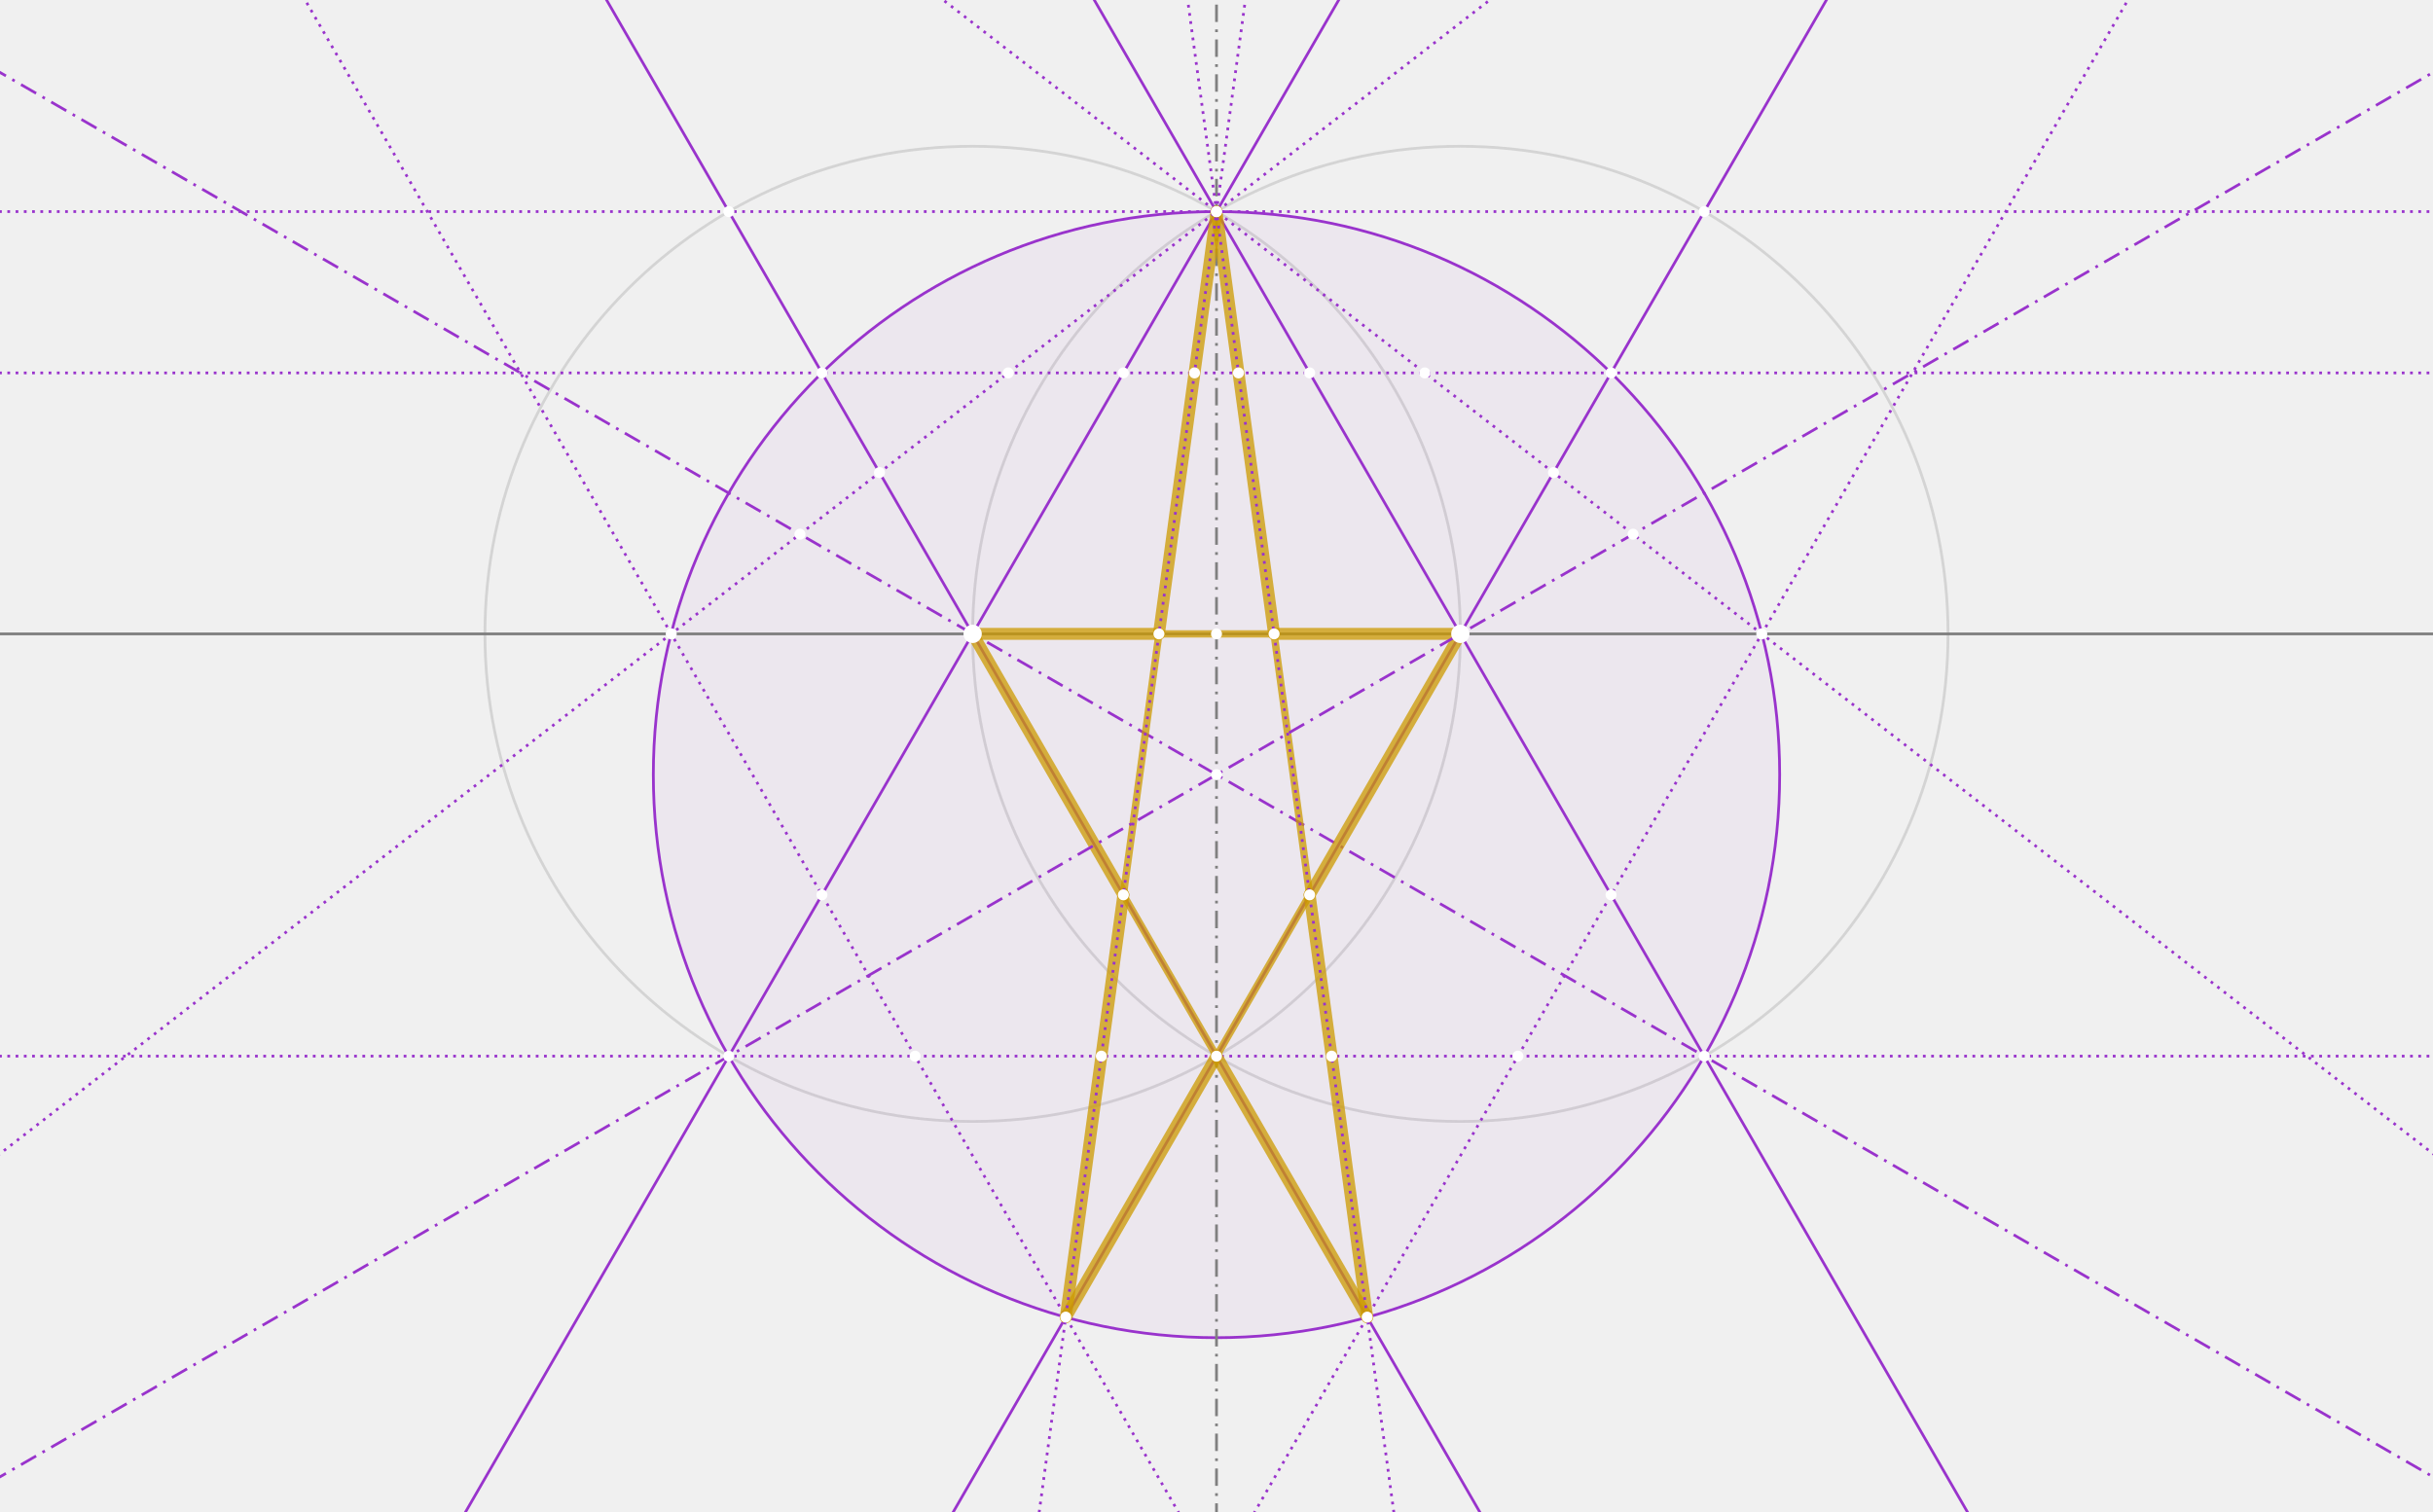
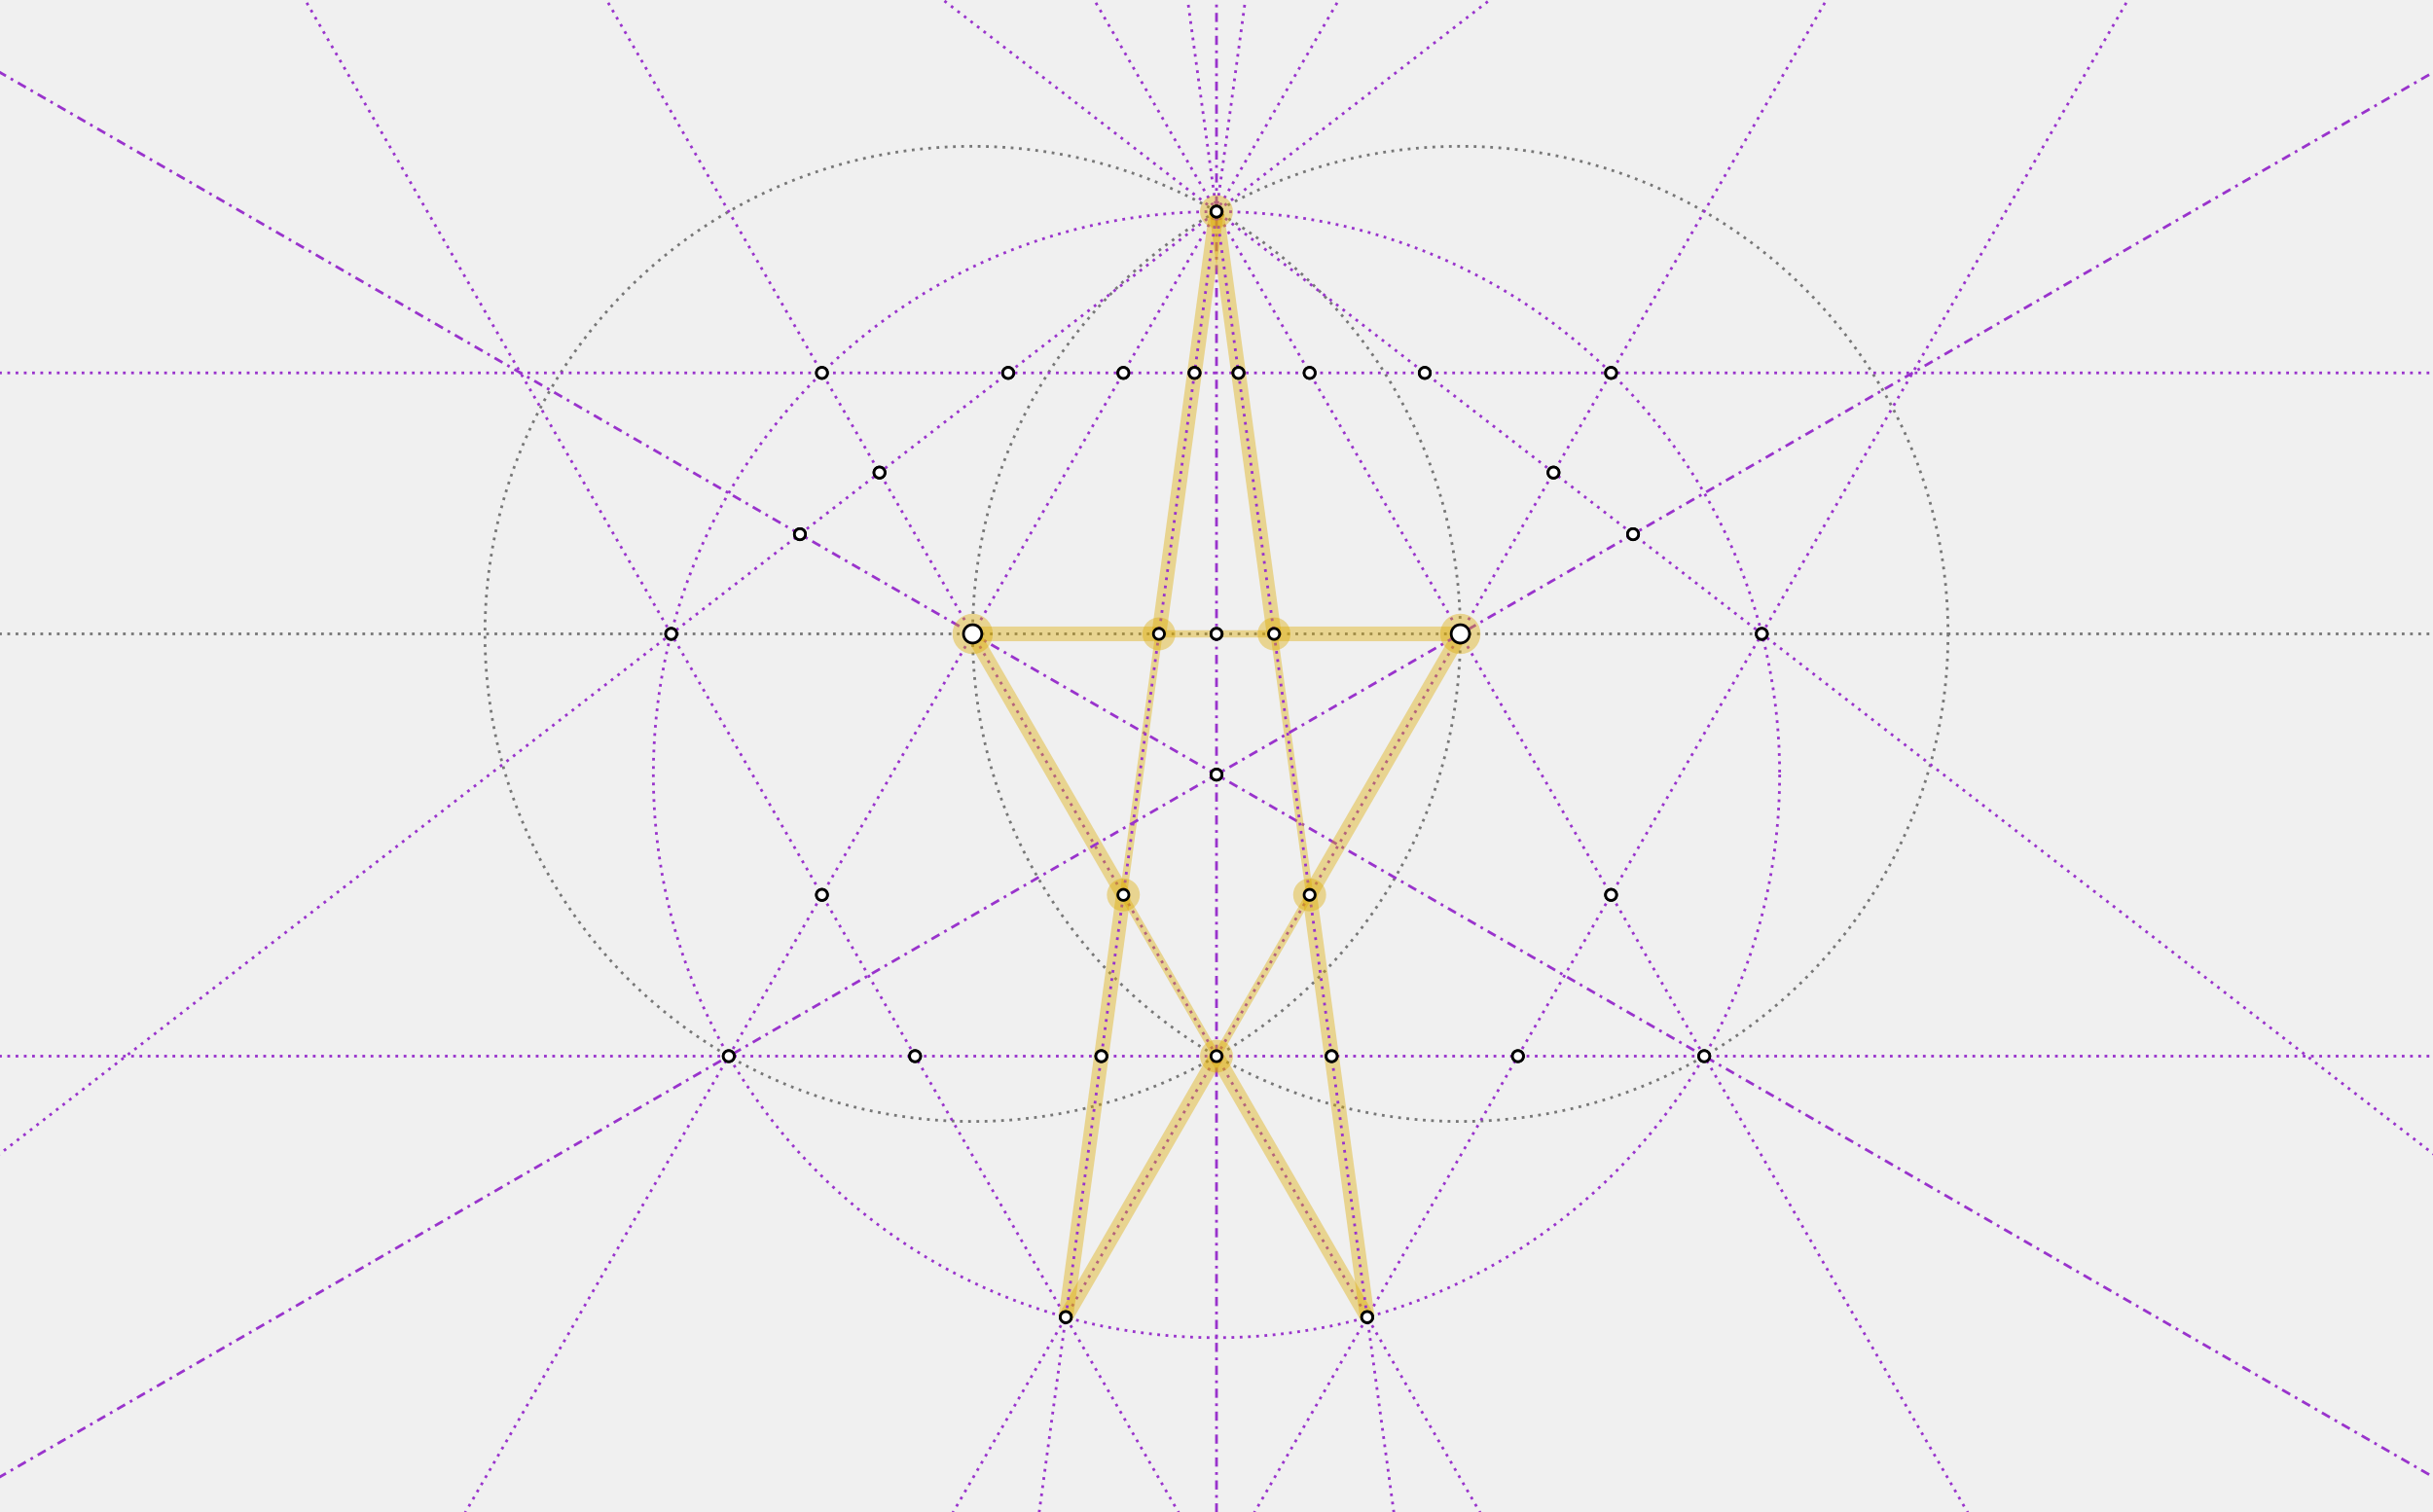
<svg xmlns="http://www.w3.org/2000/svg" version="1.1" baseProfile="full" x="0px" y="0px" width="1326px" height="824px" viewBox="0 0 1326 824">
  <style>
- .point { stroke: black; stroke-width: 3; fill: white; }
- .line { stroke: #808080; stroke-width: 3; stroke-opacity: 0.3; stroke-linejoin: round; stroke-linecap: butt; } 
- .circle { stroke: #808080; stroke-width: 3; stroke-opacity: 0.3; stroke-linejoin: round; stroke-linecap: butt; fill: none; } 
- .polygon { stroke-width: 5; stroke-linejoin: round; stroke-linecap: butt; fill: none; } 
- .bisector { stroke-dasharray: 13, 5, 3, 5; }
- .secondary { stroke-dasharray: 3 5; } 
- .root3 { stroke: #93C; stroke-width: 5; fill: #93C; fill-opacity: 0.2; stroke-opacity: 0.7; } 
- .segment { stroke-width: 7; stroke-linecap: round; } 
+ .golden { stroke: #DA0; stroke-opacity: 0.4; fill: #DA0; } 
+ .selected { stroke: #69C; stroke-opacity: 0.4; fill: #69C; } 
+ .point { stroke: black; stroke-width: 1.5; fill: white; }
+ .point &gt; path:nth-child(1) { stroke: black;  fill: none; }
+ .point &gt; path:nth-child(2) { stroke: black; stroke-width: 1.5;  fill: white; }
+ .point.golden &gt; path:nth-child(1) { stroke-width: 12;   stroke: #DA0; stroke-opacity: 0.4; fill: #DA0;  }
+ .point.golden &gt; path:nth-child(2) { stroke: black; stroke-width: 1.5; stroke-opacity: 1; fill: white; }
+ .point.selected &gt; path:nth-child(1) { stroke-width: 12;   stroke: #69C; stroke-opacity: 0.4; fill: #DA0;  }
+ .point.selected &gt; path:nth-child(2) { stroke: black; stroke-width: 1.5; stroke-opacity: 1; fill: white; }
+ .line { stroke: #93C; stroke-width: 1.5; stroke-opacity: 1; stroke-dasharray: 1.5 3;  } 
+ .line.selected { stroke: #69C; }
+ .circle {fill: none; stroke: #93C; stroke-width: 1.5; stroke-opacity: 1; stroke-dasharray: 1.5 3; }
+ .polygon { stroke-width: 5; stroke-linejoin: round;  fill: #93C; fill-opacity: .1; } 
+ .bisector { stroke-dasharray: 1.5, 3, 5, 3; }
+ .segment {} 
.a { stroke-width: 4; } 
.b { stroke-width: 8; } 
.c { stroke-width: 12; } 
.d { stroke-width: 16; } 
- .golden { stroke: #DA0; stroke-opacity: 0.4; fill: #DA0; } 
- .point.golden { stroke-width: 12; fill: black; }
+ #base .circle { stroke: #777; }
+ #base .line { stroke: #777; }
  </style>
-   <g stroke-linejoin="miter" stroke-dashoffset="0" stroke-dasharray="none" stroke-width="1" stroke-miterlimit="10.000" stroke-linecap="square">
-     <g id="misc" />
-     <g id="layer0">
-       <g stroke-linejoin="round" stroke-width="1.5" stroke-linecap="round" fill="none" stroke-opacity=".247" stroke="#808080">
+   <g>
+     <g id="base">
+       <g class="line base">
+         <path d="M -5 345.55 L 1331.0 345.55" />
+       </g>
+       <g class="circle">
        <path d="M 795.90 345.55 C 795.90 492.35 676.90 611.35 530.10 611.35 C 383.30 611.35 264.29 492.35 264.29 345.55 C 264.29 198.75 383.30 79.742 530.10 79.742 C 676.90 79.742 795.90 198.75 795.90 345.55 z" />
      </g>
-       <g stroke-linejoin="round" stroke-width="1.5" stroke-linecap="round" fill="none" stroke-opacity=".247" stroke="#808080">
+       <g class="circle">
        <path d="M 1061.7 345.55 C 1061.7 492.35 942.70 611.35 795.90 611.35 C 649.10 611.35 530.10 492.35 530.10 345.55 C 530.10 198.75 649.10 79.742 795.90 79.742 C 942.70 79.742 1061.7 198.75 1061.7 345.55 z" />
      </g>
-       <g fill-opacity=".047" fill-rule="nonzero" stroke="none" fill="#93C">
+     </g>
+     <g id="layer6">
+       <g class="circle">
        <path d="M 969.93 422.28 C 969.93 591.79 832.51 729.21 663.00 729.21 C 493.49 729.21 356.07 591.79 356.07 422.28 C 356.07 252.77 493.49 115.35 663.00 115.35 C 832.51 115.35 969.93 252.77 969.93 422.28 z" />
      </g>
-       <g stroke-linejoin="round" stroke-width="1.5" stroke-linecap="round" fill="none" stroke-opacity="1" stroke="#93C">
-         <path d="M 969.93 422.28 C 969.93 591.79 832.51 729.21 663.00 729.21 C 493.49 729.21 356.07 591.79 356.07 422.28 C 356.07 252.77 493.49 115.35 663.00 115.35 C 832.51 115.35 969.93 252.77 969.93 422.28 z" />
-       </g>
-     </g>
-     <g id="layer1" />
-     <g id="layer2" />
-     <g id="layer3" />
-     <g id="layer4" />
-     <g id="layer5" />
-     <g id="layer6">
-       <g stroke-linejoin="round" stroke-width="1.5" stroke-linecap="round" fill="none" stroke-opacity="1" stroke="#808080">
-         <path d="M -5 345.55 L 1331.0 345.55" />
-       </g>
-       <g stroke-linejoin="round" stroke-dasharray="9.5,4,1.5,4" stroke-width="1.5" stroke-linecap="butt" fill="none" stroke-opacity="1" stroke="#808080">
+       <g class="line bisector">
        <path d="M 663.00 829.00 L 663.00 -5" />
      </g>
-       <g stroke-linejoin="round" stroke-width="1.5" stroke-linecap="round" fill="none" stroke-opacity="1" stroke="#93C">
+       <g class="line">
        <path d="M 250.98 829.00 L 732.49 -5" />
      </g>
-       <g stroke-linejoin="round" stroke-width="1.5" stroke-linecap="round" fill="none" stroke-opacity="1" stroke="#93C">
+       <g class="line">
        <path d="M 1075.0 829.00 L 593.51 -5" />
      </g>
-       <g stroke-linejoin="round" stroke-width="1.5" stroke-linecap="round" fill="none" stroke-opacity="1" stroke="#93C">
+       <g class="line">
        <path d="M 809.22 829.00 L 327.71 -5" />
      </g>
-       <g stroke-linejoin="round" stroke-width="1.5" stroke-linecap="round" fill="none" stroke-opacity="1" stroke="#93C">
+       <g class="line">
        <path d="M 516.78 829.00 L 998.29 -5" />
      </g>
-       <g stroke-linejoin="round" stroke-dasharray="1.5,3" stroke-width="1.5" stroke-linecap="butt" fill="none" stroke-opacity="1" stroke="#93C">
+       <g class="line">
        <path d="M -5 575.74 L 1331.0 575.74" />
      </g>
-       <g stroke-linejoin="round" stroke-dasharray="9.5,4,1.5,4" stroke-width="1.5" stroke-linecap="butt" fill="none" stroke-opacity="1" stroke="#93C">
+       <g class="line bisector">
        <path d="M -5 36.610 L 1331.0 807.95" />
      </g>
-       <g stroke-linejoin="round" stroke-dasharray="1.5,3" stroke-width="1.5" stroke-linecap="butt" fill="none" stroke-opacity="1" stroke="#93C">
+       <g class="line">
        <path d="M -5 203.28 L 1331.0 203.28" />
      </g>
-       <g stroke-linejoin="round" stroke-dasharray="1.5,3" stroke-width="1.5" stroke-linecap="butt" fill="none" stroke-opacity="1" stroke="#93C">
+       <g class="line">
        <path d="M 644.94 829.00 L 163.43 -5" />
      </g>
-       <g stroke-linejoin="round" stroke-dasharray="1.5,3" stroke-width="1.5" stroke-linecap="butt" fill="none" stroke-opacity="1" stroke="#93C">
+       <g class="line">
        <path d="M 681.06 829.00 L 1162.6 -5" />
      </g>
    </g>
    <g id="layer7">
-       <g stroke-linejoin="round" stroke-width="6.5" stroke-linecap="round" fill="none" stroke-opacity=".749" stroke="#cc9900">
+       <g class="segment golden b">
        <path d="M 530.10 345.55 L 631.63 345.55" />
      </g>
-       <g stroke-linejoin="round" stroke-width="4" stroke-linecap="round" fill="none" stroke-opacity=".749" stroke="#cc9900">
+       <g class="segment golden a">
        <path d="M 631.63 345.55 L 694.37 345.55" />
      </g>
-       <g stroke-linejoin="round" stroke-width="6.5" stroke-linecap="round" fill="none" stroke-opacity=".749" stroke="#cc9900">
+       <g class="segment golden b">
        <path d="M 694.37 345.55 L 795.90 345.55" />
      </g>
-       <g stroke-linejoin="round" stroke-width="6.5" stroke-linecap="round" fill="none" stroke-opacity=".749" stroke="#cc9900">
+       <g class="segment golden b">
        <path d="M 663.00 115.35 L 631.63 345.55" />
      </g>
-       <g stroke-linejoin="round" stroke-width="4" stroke-linecap="round" fill="none" stroke-opacity=".749" stroke="#cc9900">
+       <g class="segment golden a">
        <path d="M 631.63 345.55 L 612.24 487.82" />
      </g>
-       <g stroke-linejoin="round" stroke-width="6.5" stroke-linecap="round" fill="none" stroke-opacity=".749" stroke="#cc9900">
+       <g class="segment golden b">
        <path d="M 612.24 487.82 L 580.86 718.01" />
      </g>
-       <g stroke-linejoin="round" stroke-width="6.5" stroke-linecap="round" fill="none" stroke-opacity=".749" stroke="#cc9900">
+       <g class="segment golden b">
        <path d="M 663.00 115.35 L 694.37 345.55" />
      </g>
-       <g stroke-linejoin="round" stroke-width="4" stroke-linecap="round" fill="none" stroke-opacity=".749" stroke="#cc9900">
+       <g class="segment golden a">
        <path d="M 694.37 345.55 L 713.76 487.82" />
      </g>
-       <g stroke-linejoin="round" stroke-width="6.5" stroke-linecap="round" fill="none" stroke-opacity=".749" stroke="#cc9900">
+       <g class="segment golden b">
        <path d="M 713.76 487.82 L 745.14 718.01" />
      </g>
-       <g stroke-linejoin="round" stroke-width="6.5" stroke-linecap="round" fill="none" stroke-opacity=".749" stroke="#cc9900">
+       <g class="segment golden b">
        <path d="M 745.14 718.01 L 663.00 575.74" />
      </g>
-       <g stroke-linejoin="round" stroke-width="4" stroke-linecap="round" fill="none" stroke-opacity=".749" stroke="#cc9900">
+       <g class="segment golden a">
        <path d="M 663.00 575.74 L 612.24 487.82" />
      </g>
-       <g stroke-linejoin="round" stroke-width="6.5" stroke-linecap="round" fill="none" stroke-opacity=".749" stroke="#cc9900">
+       <g class="segment golden b">
        <path d="M 612.24 487.82 L 530.10 345.55" />
      </g>
-       <g stroke-linejoin="round" stroke-width="6.5" stroke-linecap="round" fill="none" stroke-opacity=".749" stroke="#cc9900">
+       <g class="segment golden b">
        <path d="M 580.86 718.01 L 663.00 575.74" />
      </g>
-       <g stroke-linejoin="round" stroke-width="4" stroke-linecap="round" fill="none" stroke-opacity=".749" stroke="#cc9900">
+       <g class="segment golden a">
        <path d="M 663.00 575.74 L 713.76 487.82" />
      </g>
-       <g stroke-linejoin="round" stroke-width="6.5" stroke-linecap="round" fill="none" stroke-opacity=".749" stroke="#cc9900">
+       <g class="segment golden b">
        <path d="M 713.76 487.82 L 795.90 345.55" />
      </g>
    </g>
    <g id="layer8">
-       <g stroke-linejoin="round" stroke-dasharray="1.5,3" stroke-width="1.5" stroke-linecap="butt" fill="none" stroke-opacity="1" stroke="#93C">
-         <path d="M -5 115.35 L 1331.0 115.35" />
-       </g>
-       <g stroke-linejoin="round" stroke-dasharray="9.5,4,1.5,4" stroke-width="1.5" stroke-linecap="butt" fill="none" stroke-opacity="1" stroke="#93C">
+       <g class="line bisector">
        <path d="M -5 807.95 L 1331.0 36.610" />
      </g>
-       <g stroke-linejoin="round" stroke-dasharray="1.5,3" stroke-width="1.5" stroke-linecap="butt" fill="none" stroke-opacity="1" stroke="#93C">
+       <g class="line">
        <path d="M -5 632.78 L 818.38 -5" />
      </g>
-       <g stroke-linejoin="round" stroke-dasharray="1.5,3" stroke-width="1.5" stroke-linecap="butt" fill="none" stroke-opacity="1" stroke="#93C">
+       <g class="line">
        <path d="M 507.62 -5 L 1331.0 632.78" />
      </g>
-       <g stroke-linejoin="round" stroke-dasharray="1.5,3" stroke-width="1.5" stroke-linecap="butt" fill="none" stroke-opacity="1" stroke="#93C">
+       <g class="line">
        <path d="M 565.73 829.00 L 679.40 -5" />
      </g>
-       <g stroke-linejoin="round" stroke-dasharray="1.5,3" stroke-width="1.5" stroke-linecap="butt" fill="none" stroke-opacity="1" stroke="#93C">
+       <g class="line">
        <path d="M 760.27 829.00 L 646.60 -5" />
      </g>
-       <g fill-opacity="1" fill-rule="nonzero" stroke="none" fill="#FFFFFF">
-         <path d="M 400.19 115.35 C 400.19 117.01 398.85 118.35 397.19 118.35 C 395.54 118.35 394.19 117.01 394.19 115.35 C 394.19 113.70 395.54 112.35 397.19 112.35 C 398.85 112.35 400.19 113.70 400.19 115.35 z" />
-       </g>
-       <g fill-opacity="1" fill-rule="nonzero" stroke="none" fill="#FFFFFF">
-         <path d="M 931.81 115.35 C 931.81 117.01 930.46 118.35 928.81 118.35 C 927.15 118.35 925.81 117.01 925.81 115.35 C 925.81 113.70 927.15 112.35 928.81 112.35 C 930.46 112.35 931.81 113.70 931.81 115.35 z" />
-       </g>
-       <g fill-opacity="1" fill-rule="nonzero" stroke="none" fill="#FFFFFF">
+       <g class="point">
        <path d="M 893.03 291.21 C 893.03 292.86 891.68 294.21 890.03 294.21 C 888.37 294.21 887.03 292.86 887.03 291.21 C 887.03 289.55 888.37 288.21 890.03 288.21 C 891.68 288.21 893.03 289.55 893.03 291.21 z" />
-       </g>
-       <g fill-opacity="1" fill-rule="nonzero" stroke="none" fill="#FFFFFF">
+         <path d="M 893.03 291.21 C 893.03 292.86 891.68 294.21 890.03 294.21 C 888.37 294.21 887.03 292.86 887.03 291.21 C 887.03 289.55 888.37 288.21 890.03 288.21 C 891.68 288.21 893.03 289.55 893.03 291.21 z" />
+       </g>
+       <g class="point golden">
        <path d="M 697.37 345.55 C 697.37 347.21 696.03 348.55 694.37 348.55 C 692.72 348.55 691.37 347.21 691.37 345.55 C 691.37 343.89 692.72 342.55 694.37 342.55 C 696.03 342.55 697.37 343.89 697.37 345.55 z" />
-       </g>
-       <g fill-opacity="1" fill-rule="nonzero" stroke="none" fill="#FFFFFF">
+         <path d="M 697.37 345.55 C 697.37 347.21 696.03 348.55 694.37 348.55 C 692.72 348.55 691.37 347.21 691.37 345.55 C 691.37 343.89 692.72 342.55 694.37 342.55 C 696.03 342.55 697.37 343.89 697.37 345.55 z" />
+       </g>
+       <g class="point golden">
        <path d="M 634.63 345.55 C 634.63 347.21 633.28 348.55 631.63 348.55 C 629.97 348.55 628.63 347.21 628.63 345.55 C 628.63 343.89 629.97 342.55 631.63 342.55 C 633.28 342.55 634.63 343.89 634.63 345.55 z" />
-       </g>
-       <g fill-opacity="1" fill-rule="nonzero" stroke="none" fill="#FFFFFF">
+         <path d="M 634.63 345.55 C 634.63 347.21 633.28 348.55 631.63 348.55 C 629.97 348.55 628.63 347.21 628.63 345.55 C 628.63 343.89 629.97 342.55 631.63 342.55 C 633.28 342.55 634.63 343.89 634.63 345.55 z" />
+       </g>
+       <g class="point golden">
        <path d="M 615.24 487.82 C 615.24 489.47 613.89 490.82 612.24 490.82 C 610.58 490.82 609.24 489.47 609.24 487.82 C 609.24 486.16 610.58 484.82 612.24 484.82 C 613.89 484.82 615.24 486.16 615.24 487.82 z" />
-       </g>
-       <g fill-opacity="1" fill-rule="nonzero" stroke="none" fill="#FFFFFF">
+         <path d="M 615.24 487.82 C 615.24 489.47 613.89 490.82 612.24 490.82 C 610.58 490.82 609.24 489.47 609.24 487.82 C 609.24 486.16 610.58 484.82 612.24 484.82 C 613.89 484.82 615.24 486.16 615.24 487.82 z" />
+       </g>
+       <g class="point golden">
        <path d="M 716.76 487.82 C 716.76 489.47 715.42 490.82 713.76 490.82 C 712.11 490.82 710.76 489.47 710.76 487.82 C 710.76 486.16 712.11 484.82 713.76 484.82 C 715.42 484.82 716.76 486.16 716.76 487.82 z" />
-       </g>
-       <g fill-opacity="1" fill-rule="nonzero" stroke="none" fill="#FFFFFF">
-         <path d="M 666.00 115.35 C 666.00 117.01 664.66 118.35 663.00 118.35 C 661.34 118.35 660.00 117.01 660.00 115.35 C 660.00 113.70 661.34 112.35 663.00 112.35 C 664.66 112.35 666.00 113.70 666.00 115.35 z" />
-       </g>
-       <g fill-opacity="1" fill-rule="nonzero" stroke="none" fill="#FFFFFF">
+         <path d="M 716.76 487.82 C 716.76 489.47 715.42 490.82 713.76 490.82 C 712.11 490.82 710.76 489.47 710.76 487.82 C 710.76 486.16 712.11 484.82 713.76 484.82 C 715.42 484.82 716.76 486.16 716.76 487.82 z" />
+       </g>
+       <g class="point">
+         <path d="M 666.00 115.35 C 666.00 117.01 664.66 118.35 663.00 118.35 C 661.34 118.35 660.00 117.01 660.00 115.35 C 660.00 113.70 661.34 112.35 663.00 112.35 C 664.66 112.35 666.00 113.70 666.00 115.35 z" />
+         <path d="M 666.00 115.35 C 666.00 117.01 664.66 118.35 663.00 118.35 C 661.34 118.35 660.00 117.01 660.00 115.35 C 660.00 113.70 661.34 112.35 663.00 112.35 C 664.66 112.35 666.00 113.70 666.00 115.35 z" />
+       </g>
+       <g class="point">
        <path d="M 677.98 203.28 C 677.98 204.94 676.64 206.28 674.98 206.28 C 673.33 206.28 671.98 204.94 671.98 203.28 C 671.98 201.62 673.33 200.28 674.98 200.28 C 676.64 200.28 677.98 201.62 677.98 203.28 z" />
-       </g>
-       <g fill-opacity="1" fill-rule="nonzero" stroke="none" fill="#FFFFFF">
+         <path d="M 677.98 203.28 C 677.98 204.94 676.64 206.28 674.98 206.28 C 673.33 206.28 671.98 204.94 671.98 203.28 C 671.98 201.62 673.33 200.28 674.98 200.28 C 676.64 200.28 677.98 201.62 677.98 203.28 z" />
+       </g>
+       <g class="point">
        <path d="M 654.02 203.28 C 654.02 204.94 652.67 206.28 651.02 206.28 C 649.36 206.28 648.02 204.94 648.02 203.28 C 648.02 201.62 649.36 200.28 651.02 200.28 C 652.67 200.28 654.02 201.62 654.02 203.28 z" />
-       </g>
-       <g fill-opacity="1" fill-rule="nonzero" stroke="none" fill="#FFFFFF">
+         <path d="M 654.02 203.28 C 654.02 204.94 652.67 206.28 651.02 206.28 C 649.36 206.28 648.02 204.94 648.02 203.28 C 648.02 201.62 649.36 200.28 651.02 200.28 C 652.67 200.28 654.02 201.62 654.02 203.28 z" />
+       </g>
+       <g class="point">
        <path d="M 603.25 575.74 C 603.25 577.40 601.91 578.74 600.25 578.74 C 598.59 578.74 597.25 577.40 597.25 575.74 C 597.25 574.09 598.59 572.74 600.25 572.74 C 601.91 572.74 603.25 574.09 603.25 575.74 z" />
-       </g>
-       <g fill-opacity="1" fill-rule="nonzero" stroke="none" fill="#FFFFFF">
+         <path d="M 603.25 575.74 C 603.25 577.40 601.91 578.74 600.25 578.74 C 598.59 578.74 597.25 577.40 597.25 575.74 C 597.25 574.09 598.59 572.74 600.25 572.74 C 601.91 572.74 603.25 574.09 603.25 575.74 z" />
+       </g>
+       <g class="point">
        <path d="M 728.75 575.74 C 728.75 577.40 727.41 578.74 725.75 578.74 C 724.09 578.74 722.75 577.40 722.75 575.74 C 722.75 574.09 724.09 572.74 725.75 572.74 C 727.41 572.74 728.75 574.09 728.75 575.74 z" />
+         <path d="M 728.75 575.74 C 728.75 577.40 727.41 578.74 725.75 578.74 C 724.09 578.74 722.75 577.40 722.75 575.74 C 722.75 574.09 724.09 572.74 725.75 572.74 C 727.41 572.74 728.75 574.09 728.75 575.74 z" />
      </g>
    </g>
    <g id="layer9">
-       <g fill-opacity="1" fill-rule="nonzero" stroke="none" fill="#FFFFFF">
+       <g class="point golden">
        <path d="M 535.10 345.55 C 535.10 348.31 532.86 350.55 530.10 350.55 C 527.34 350.55 525.10 348.31 525.10 345.55 C 525.10 342.79 527.34 340.55 530.10 340.55 C 532.86 340.55 535.10 342.79 535.10 345.55 z" />
-       </g>
-       <g fill-opacity="1" fill-rule="nonzero" stroke="none" fill="#FFFFFF">
+         <path d="M 535.10 345.55 C 535.10 348.31 532.86 350.55 530.10 350.55 C 527.34 350.55 525.10 348.31 525.10 345.55 C 525.10 342.79 527.34 340.55 530.10 340.55 C 532.86 340.55 535.10 342.79 535.10 345.55 z" />
+       </g>
+       <g class="point golden">
        <path d="M 800.90 345.55 C 800.90 348.31 798.66 350.55 795.90 350.55 C 793.14 350.55 790.90 348.31 790.90 345.55 C 790.90 342.79 793.14 340.55 795.90 340.55 C 798.66 340.55 800.90 342.79 800.90 345.55 z" />
-       </g>
-       <g fill-opacity="1" fill-rule="nonzero" stroke="none" fill="#FFFFFF">
-         <path d="M 666.00 115.35 C 666.00 117.01 664.66 118.35 663.00 118.35 C 661.34 118.35 660.00 117.01 660.00 115.35 C 660.00 113.70 661.34 112.35 663.00 112.35 C 664.66 112.35 666.00 113.70 666.00 115.35 z" />
-       </g>
-       <g fill-opacity="1" fill-rule="nonzero" stroke="none" fill="#FFFFFF">
+         <path d="M 800.90 345.55 C 800.90 348.31 798.66 350.55 795.90 350.55 C 793.14 350.55 790.90 348.31 790.90 345.55 C 790.90 342.79 793.14 340.55 795.90 340.55 C 798.66 340.55 800.90 342.79 800.90 345.55 z" />
+       </g>
+       <g class="point golden">
+         <path d="M 666.00 115.35 C 666.00 117.01 664.66 118.35 663.00 118.35 C 661.34 118.35 660.00 117.01 660.00 115.35 C 660.00 113.70 661.34 112.35 663.00 112.35 C 664.66 112.35 666.00 113.70 666.00 115.35 z" />
+         <path d="M 666.00 115.35 C 666.00 117.01 664.66 118.35 663.00 118.35 C 661.34 118.35 660.00 117.01 660.00 115.35 C 660.00 113.70 661.34 112.35 663.00 112.35 C 664.66 112.35 666.00 113.70 666.00 115.35 z" />
+       </g>
+       <g class="point golden">
        <path d="M 666.00 575.74 C 666.00 577.40 664.66 578.74 663.00 578.74 C 661.34 578.74 660.00 577.40 660.00 575.74 C 660.00 574.09 661.34 572.74 663.00 572.74 C 664.66 572.74 666.00 574.09 666.00 575.74 z" />
-       </g>
-       <g fill-opacity="1" fill-rule="nonzero" stroke="none" fill="#FFFFFF">
+         <path d="M 666.00 575.74 C 666.00 577.40 664.66 578.74 663.00 578.74 C 661.34 578.74 660.00 577.40 660.00 575.74 C 660.00 574.09 661.34 572.74 663.00 572.74 C 664.66 572.74 666.00 574.09 666.00 575.74 z" />
+       </g>
+       <g class="point">
        <path d="M 666.00 345.55 C 666.00 347.21 664.66 348.55 663.00 348.55 C 661.34 348.55 660.00 347.21 660.00 345.55 C 660.00 343.89 661.34 342.55 663.00 342.55 C 664.66 342.55 666.00 343.89 666.00 345.55 z" />
-       </g>
-       <g fill-opacity="1" fill-rule="nonzero" stroke="none" fill="#FFFFFF">
+         <path d="M 666.00 345.55 C 666.00 347.21 664.66 348.55 663.00 348.55 C 661.34 348.55 660.00 347.21 660.00 345.55 C 660.00 343.89 661.34 342.55 663.00 342.55 C 664.66 342.55 666.00 343.89 666.00 345.55 z" />
+       </g>
+       <g class="point">
        <path d="M 931.81 575.74 C 931.81 577.40 930.46 578.74 928.81 578.74 C 927.15 578.74 925.81 577.40 925.81 575.74 C 925.81 574.09 927.15 572.74 928.81 572.74 C 930.46 572.74 931.81 574.09 931.81 575.74 z" />
-       </g>
-       <g fill-opacity="1" fill-rule="nonzero" stroke="none" fill="#FFFFFF">
+         <path d="M 931.81 575.74 C 931.81 577.40 930.46 578.74 928.81 578.74 C 927.15 578.74 925.81 577.40 925.81 575.74 C 925.81 574.09 927.15 572.74 928.81 572.74 C 930.46 572.74 931.81 574.09 931.81 575.74 z" />
+       </g>
+       <g class="point">
        <path d="M 400.19 575.74 C 400.19 577.40 398.85 578.74 397.19 578.74 C 395.54 578.74 394.19 577.40 394.19 575.74 C 394.19 574.09 395.54 572.74 397.19 572.74 C 398.85 572.74 400.19 574.09 400.19 575.74 z" />
-       </g>
-       <g fill-opacity="1" fill-rule="nonzero" stroke="none" fill="#FFFFFF">
+         <path d="M 400.19 575.74 C 400.19 577.40 398.85 578.74 397.19 578.74 C 395.54 578.74 394.19 577.40 394.19 575.74 C 394.19 574.09 395.54 572.74 397.19 572.74 C 398.85 572.74 400.19 574.09 400.19 575.74 z" />
+       </g>
+       <g class="point">
        <path d="M 666.00 422.28 C 666.00 423.94 664.66 425.28 663.00 425.28 C 661.34 425.28 660.00 423.94 660.00 422.28 C 660.00 420.62 661.34 419.28 663.00 419.28 C 664.66 419.28 666.00 420.62 666.00 422.28 z" />
-       </g>
-       <g fill-opacity="1" fill-rule="nonzero" stroke="none" fill="#FFFFFF">
+         <path d="M 666.00 422.28 C 666.00 423.94 664.66 425.28 663.00 425.28 C 661.34 425.28 660.00 423.94 660.00 422.28 C 660.00 420.62 661.34 419.28 663.00 419.28 C 664.66 419.28 666.00 420.62 666.00 422.28 z" />
+       </g>
+       <g class="point">
        <path d="M 368.82 345.55 C 368.82 347.21 367.48 348.55 365.82 348.55 C 364.16 348.55 362.82 347.21 362.82 345.55 C 362.82 343.89 364.16 342.55 365.82 342.55 C 367.48 342.55 368.82 343.89 368.82 345.55 z" />
-       </g>
-       <g fill-opacity="1" fill-rule="nonzero" stroke="none" fill="#FFFFFF">
+         <path d="M 368.82 345.55 C 368.82 347.21 367.48 348.55 365.82 348.55 C 364.16 348.55 362.82 347.21 362.82 345.55 C 362.82 343.89 364.16 342.55 365.82 342.55 C 367.48 342.55 368.82 343.89 368.82 345.55 z" />
+       </g>
+       <g class="point">
        <path d="M 963.18 345.55 C 963.18 347.21 961.84 348.55 960.18 348.55 C 958.52 348.55 957.18 347.21 957.18 345.55 C 957.18 343.89 958.52 342.55 960.18 342.55 C 961.84 342.55 963.18 343.89 963.18 345.55 z" />
-       </g>
-       <g fill-opacity="1" fill-rule="nonzero" stroke="none" fill="#FFFFFF">
+         <path d="M 963.18 345.55 C 963.18 347.21 961.84 348.55 960.18 348.55 C 958.52 348.55 957.18 347.21 957.18 345.55 C 957.18 343.89 958.52 342.55 960.18 342.55 C 961.84 342.55 963.18 343.89 963.18 345.55 z" />
+       </g>
+       <g class="point">
        <path d="M 450.96 203.28 C 450.96 204.94 449.61 206.28 447.96 206.28 C 446.30 206.28 444.96 204.94 444.96 203.28 C 444.96 201.62 446.30 200.28 447.96 200.28 C 449.61 200.28 450.96 201.62 450.96 203.28 z" />
-       </g>
-       <g fill-opacity="1" fill-rule="nonzero" stroke="none" fill="#FFFFFF">
+         <path d="M 450.96 203.28 C 450.96 204.94 449.61 206.28 447.96 206.28 C 446.30 206.28 444.96 204.94 444.96 203.28 C 444.96 201.62 446.30 200.28 447.96 200.28 C 449.61 200.28 450.96 201.62 450.96 203.28 z" />
+       </g>
+       <g class="point">
        <path d="M 881.04 203.28 C 881.04 204.94 879.70 206.28 878.04 206.28 C 876.39 206.28 875.04 204.94 875.04 203.28 C 875.04 201.62 876.39 200.28 878.04 200.28 C 879.70 200.28 881.04 201.62 881.04 203.28 z" />
-       </g>
-       <g fill-opacity="1" fill-rule="nonzero" stroke="none" fill="#FFFFFF">
+         <path d="M 881.04 203.28 C 881.04 204.94 879.70 206.28 878.04 206.28 C 876.39 206.28 875.04 204.94 875.04 203.28 C 875.04 201.62 876.39 200.28 878.04 200.28 C 879.70 200.28 881.04 201.62 881.04 203.28 z" />
+       </g>
+       <g class="point">
        <path d="M 748.14 718.01 C 748.14 719.67 746.80 721.01 745.14 721.01 C 743.48 721.01 742.14 719.67 742.14 718.01 C 742.14 716.36 743.48 715.01 745.14 715.01 C 746.80 715.01 748.14 716.36 748.14 718.01 z" />
-       </g>
-       <g fill-opacity="1" fill-rule="nonzero" stroke="none" fill="#FFFFFF">
+         <path d="M 748.14 718.01 C 748.14 719.67 746.80 721.01 745.14 721.01 C 743.48 721.01 742.14 719.67 742.14 718.01 C 742.14 716.36 743.48 715.01 745.14 715.01 C 746.80 715.01 748.14 716.36 748.14 718.01 z" />
+       </g>
+       <g class="point">
        <path d="M 583.86 718.01 C 583.86 719.67 582.52 721.01 580.86 721.01 C 579.20 721.01 577.86 719.67 577.86 718.01 C 577.86 716.36 579.20 715.01 580.86 715.01 C 582.52 715.01 583.86 716.36 583.86 718.01 z" />
-       </g>
-       <g fill-opacity="1" fill-rule="nonzero" stroke="none" fill="#FFFFFF">
+         <path d="M 583.86 718.01 C 583.86 719.67 582.52 721.01 580.86 721.01 C 579.20 721.01 577.86 719.67 577.86 718.01 C 577.86 716.36 579.20 715.01 580.86 715.01 C 582.52 715.01 583.86 716.36 583.86 718.01 z" />
+       </g>
+       <g class="point">
        <path d="M 615.24 203.28 C 615.24 204.94 613.89 206.28 612.24 206.28 C 610.58 206.28 609.24 204.94 609.24 203.28 C 609.24 201.62 610.58 200.28 612.24 200.28 C 613.89 200.28 615.24 201.62 615.24 203.28 z" />
-       </g>
-       <g fill-opacity="1" fill-rule="nonzero" stroke="none" fill="#FFFFFF">
+         <path d="M 615.24 203.28 C 615.24 204.94 613.89 206.28 612.24 206.28 C 610.58 206.28 609.24 204.94 609.24 203.28 C 609.24 201.62 610.58 200.28 612.24 200.28 C 613.89 200.28 615.24 201.62 615.24 203.28 z" />
+       </g>
+       <g class="point">
        <path d="M 716.76 203.28 C 716.76 204.94 715.42 206.28 713.76 206.28 C 712.11 206.28 710.76 204.94 710.76 203.28 C 710.76 201.62 712.11 200.28 713.76 200.28 C 715.42 200.28 716.76 201.62 716.76 203.28 z" />
-       </g>
-       <g fill-opacity="1" fill-rule="nonzero" stroke="none" fill="#FFFFFF">
+         <path d="M 716.76 203.28 C 716.76 204.94 715.42 206.28 713.76 206.28 C 712.11 206.28 710.76 204.94 710.76 203.28 C 710.76 201.62 712.11 200.28 713.76 200.28 C 715.42 200.28 716.76 201.62 716.76 203.28 z" />
+       </g>
+       <g class="point">
        <path d="M 450.96 487.82 C 450.96 489.47 449.61 490.82 447.96 490.82 C 446.30 490.82 444.96 489.47 444.96 487.82 C 444.96 486.16 446.30 484.82 447.96 484.82 C 449.61 484.82 450.96 486.16 450.96 487.82 z" />
-       </g>
-       <g fill-opacity="1" fill-rule="nonzero" stroke="none" fill="#FFFFFF">
+         <path d="M 450.96 487.82 C 450.96 489.47 449.61 490.82 447.96 490.82 C 446.30 490.82 444.96 489.47 444.96 487.82 C 444.96 486.16 446.30 484.82 447.96 484.82 C 449.61 484.82 450.96 486.16 450.96 487.82 z" />
+       </g>
+       <g class="point">
        <path d="M 501.72 575.74 C 501.72 577.40 500.38 578.74 498.72 578.74 C 497.07 578.74 495.72 577.40 495.72 575.74 C 495.72 574.09 497.07 572.74 498.72 572.74 C 500.38 572.74 501.72 574.09 501.72 575.74 z" />
-       </g>
-       <g fill-opacity="1" fill-rule="nonzero" stroke="none" fill="#FFFFFF">
+         <path d="M 501.72 575.74 C 501.72 577.40 500.38 578.74 498.72 578.74 C 497.07 578.74 495.72 577.40 495.72 575.74 C 495.72 574.09 497.07 572.74 498.72 572.74 C 500.38 572.74 501.72 574.09 501.72 575.74 z" />
+       </g>
+       <g class="point">
        <path d="M 830.28 575.74 C 830.28 577.40 828.93 578.74 827.28 578.74 C 825.62 578.74 824.28 577.40 824.28 575.74 C 824.28 574.09 825.62 572.74 827.28 572.74 C 828.93 572.74 830.28 574.09 830.28 575.74 z" />
-       </g>
-       <g fill-opacity="1" fill-rule="nonzero" stroke="none" fill="#FFFFFF">
+         <path d="M 830.28 575.74 C 830.28 577.40 828.93 578.74 827.28 578.74 C 825.62 578.74 824.28 577.40 824.28 575.74 C 824.28 574.09 825.62 572.74 827.28 572.74 C 828.93 572.74 830.28 574.09 830.28 575.74 z" />
+       </g>
+       <g class="point">
        <path d="M 881.04 487.82 C 881.04 489.47 879.70 490.82 878.04 490.82 C 876.39 490.82 875.04 489.47 875.04 487.82 C 875.04 486.16 876.39 484.82 878.04 484.82 C 879.70 484.82 881.04 486.16 881.04 487.82 z" />
-       </g>
-       <g fill-opacity="1" fill-rule="nonzero" stroke="none" fill="#FFFFFF">
+         <path d="M 881.04 487.82 C 881.04 489.47 879.70 490.82 878.04 490.82 C 876.39 490.82 875.04 489.47 875.04 487.82 C 875.04 486.16 876.39 484.82 878.04 484.82 C 879.70 484.82 881.04 486.16 881.04 487.82 z" />
+       </g>
+       <g class="point">
        <path d="M 552.49 203.28 C 552.49 204.94 551.14 206.28 549.49 206.28 C 547.83 206.28 546.49 204.94 546.49 203.28 C 546.49 201.62 547.83 200.28 549.49 200.28 C 551.14 200.28 552.49 201.62 552.49 203.28 z" />
-       </g>
-       <g fill-opacity="1" fill-rule="nonzero" stroke="none" fill="#FFFFFF">
+         <path d="M 552.49 203.28 C 552.49 204.94 551.14 206.28 549.49 206.28 C 547.83 206.28 546.49 204.94 546.49 203.28 C 546.49 201.62 547.83 200.28 549.49 200.28 C 551.14 200.28 552.49 201.62 552.49 203.28 z" />
+       </g>
+       <g class="point">
        <path d="M 779.51 203.28 C 779.51 204.94 778.17 206.28 776.51 206.28 C 774.86 206.28 773.51 204.94 773.51 203.28 C 773.51 201.62 774.86 200.28 776.51 200.28 C 778.17 200.28 779.51 201.62 779.51 203.28 z" />
-       </g>
-       <g fill-opacity="1" fill-rule="nonzero" stroke="none" fill="#FFFFFF">
+         <path d="M 779.51 203.28 C 779.51 204.94 778.17 206.28 776.51 206.28 C 774.86 206.28 773.51 204.94 773.51 203.28 C 773.51 201.62 774.86 200.28 776.51 200.28 C 778.17 200.28 779.51 201.62 779.51 203.28 z" />
+       </g>
+       <g class="point">
        <path d="M 482.33 257.62 C 482.33 259.28 480.99 260.62 479.33 260.62 C 477.68 260.62 476.33 259.28 476.33 257.62 C 476.33 255.96 477.68 254.62 479.33 254.62 C 480.99 254.62 482.33 255.96 482.33 257.62 z" />
-       </g>
-       <g fill-opacity="1" fill-rule="nonzero" stroke="none" fill="#FFFFFF">
+         <path d="M 482.33 257.62 C 482.33 259.28 480.99 260.62 479.33 260.62 C 477.68 260.62 476.33 259.28 476.33 257.62 C 476.33 255.96 477.68 254.62 479.33 254.62 C 480.99 254.62 482.33 255.96 482.33 257.62 z" />
+       </g>
+       <g class="point">
        <path d="M 849.67 257.62 C 849.67 259.28 848.32 260.62 846.67 260.62 C 845.01 260.62 843.67 259.28 843.67 257.62 C 843.67 255.96 845.01 254.62 846.67 254.62 C 848.32 254.62 849.67 255.96 849.67 257.62 z" />
-       </g>
-       <g fill-opacity="1" fill-rule="nonzero" stroke="none" fill="#FFFFFF">
+         <path d="M 849.67 257.62 C 849.67 259.28 848.32 260.62 846.67 260.62 C 845.01 260.62 843.67 259.28 843.67 257.62 C 843.67 255.96 845.01 254.62 846.67 254.62 C 848.32 254.62 849.67 255.96 849.67 257.62 z" />
+       </g>
+       <g class="point">
+         <path d="M 438.97 291.21 C 438.97 292.86 437.63 294.21 435.97 294.21 C 434.32 294.21 432.97 292.86 432.97 291.21 C 432.97 289.55 434.32 288.21 435.97 288.21 C 437.63 288.21 438.97 289.55 438.97 291.21 z" />
        <path d="M 438.97 291.21 C 438.97 292.86 437.63 294.21 435.97 294.21 C 434.32 294.21 432.97 292.86 432.97 291.21 C 432.97 289.55 434.32 288.21 435.97 288.21 C 437.63 288.21 438.97 289.55 438.97 291.21 z" />
      </g>
    </g>
  </g>
</svg>
